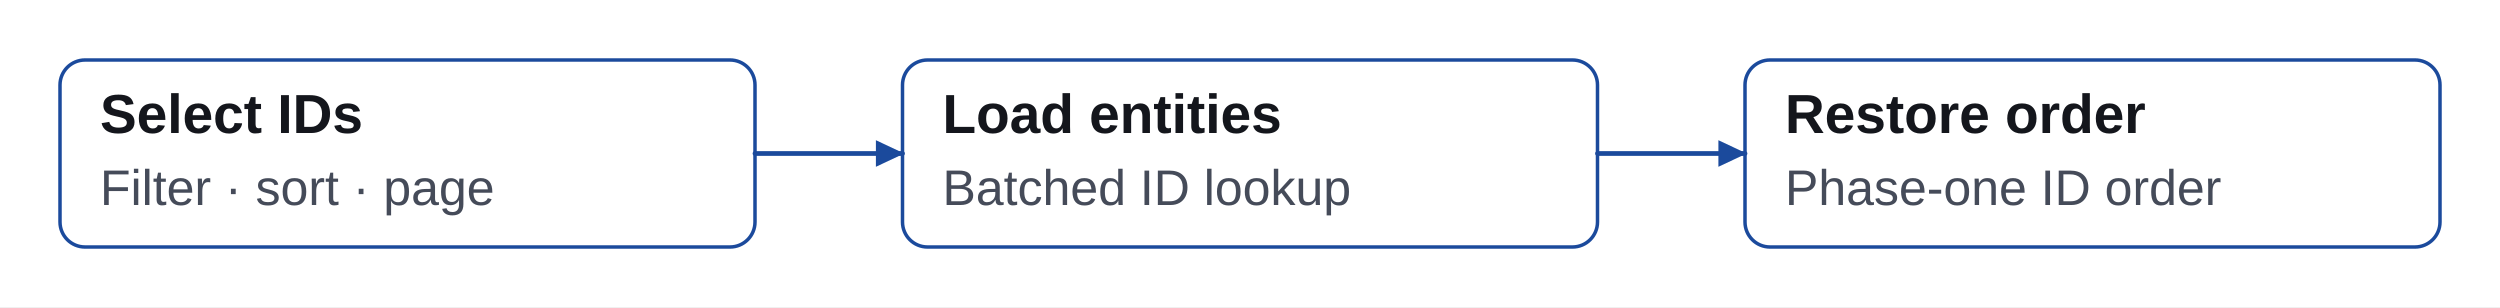
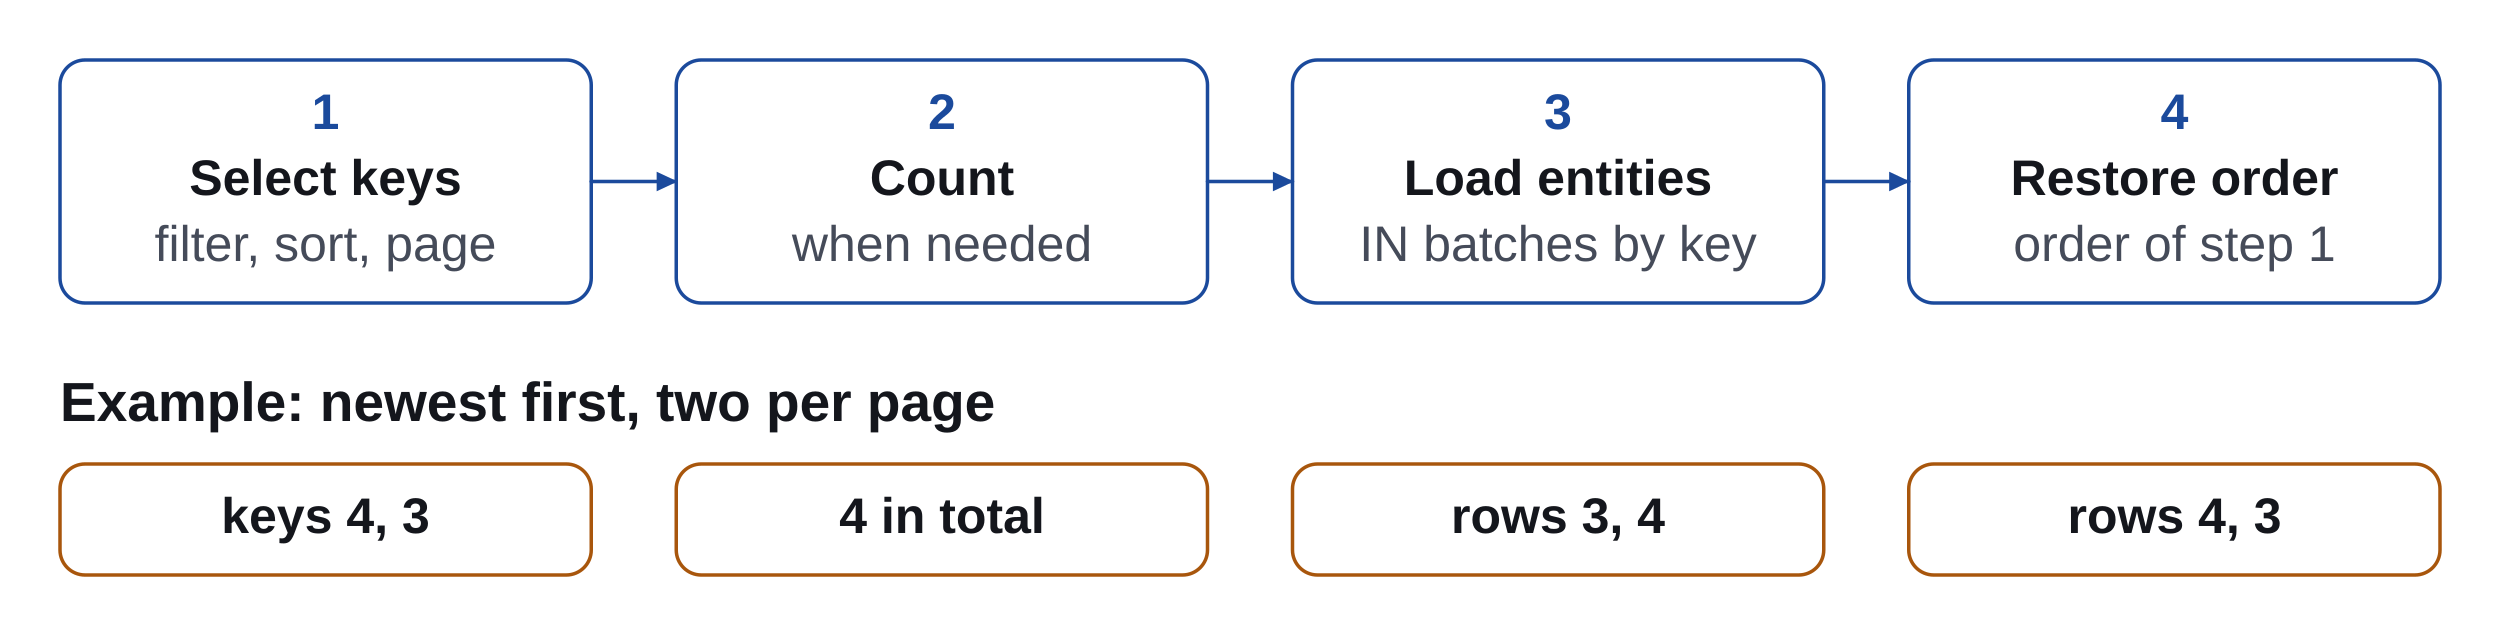
- <svg xmlns="http://www.w3.org/2000/svg" data-list-mode="plain" width="1000.0" height="122.8" viewBox="0 0 1000.0 122.8" font-family="Arial, 'Noto Sans KR', 'Apple SD Gothic Neo', sans-serif">
+ <svg xmlns="http://www.w3.org/2000/svg" data-list-mode="plain" width="1000.0" height="254.0" viewBox="0 0 1000.0 254.0" font-family="Arial, 'Noto Sans KR', 'Apple SD Gothic Neo', sans-serif">
  <defs>
    <linearGradient id="bgwash" x1="0" y1="0" x2="0" y2="1">
      <stop offset="0" stop-color="#ffffff" />
      <stop offset="1" stop-color="#ffffff" />
    </linearGradient>
    <marker id="arr-blue" viewBox="0 0 10 10" refX="8.5" refY="5" markerWidth="7" markerHeight="7" orient="auto">
      <path d="M0.5 1 L9 5 L0.5 9 z" fill="#1b4a9c" />
    </marker>
    <marker id="arr-green" viewBox="0 0 10 10" refX="8.5" refY="5" markerWidth="7" markerHeight="7" orient="auto">
      <path d="M0.5 1 L9 5 L0.5 9 z" fill="#3f7a2e" />
    </marker>
    <marker id="arr-orange" viewBox="0 0 10 10" refX="8.5" refY="5" markerWidth="7" markerHeight="7" orient="auto">
      <path d="M0.5 1 L9 5 L0.5 9 z" fill="#a8560c" />
    </marker>
    <marker id="arr-purple" viewBox="0 0 10 10" refX="8.5" refY="5" markerWidth="7" markerHeight="7" orient="auto">
      <path d="M0.5 1 L9 5 L0.5 9 z" fill="#5b46a8" />
    </marker>
    <marker id="arr-cyan" viewBox="0 0 10 10" refX="8.5" refY="5" markerWidth="7" markerHeight="7" orient="auto">
      <path d="M0.5 1 L9 5 L0.5 9 z" fill="#0f6f96" />
    </marker>
    <marker id="arr-teal" viewBox="0 0 10 10" refX="8.5" refY="5" markerWidth="7" markerHeight="7" orient="auto">
      <path d="M0.5 1 L9 5 L0.5 9 z" fill="#0b6a5a" />
    </marker>
    <marker id="arr-red" viewBox="0 0 10 10" refX="8.5" refY="5" markerWidth="7" markerHeight="7" orient="auto">
      <path d="M0.5 1 L9 5 L0.5 9 z" fill="#a8382a" />
    </marker>
    <marker id="arr-muted" viewBox="0 0 10 10" refX="8.5" refY="5" markerWidth="7" markerHeight="7" orient="auto">
      <path d="M0.5 1 L9 5 L0.5 9 z" fill="#79808f" />
    </marker>
    <marker id="arr-fg" viewBox="0 0 10 10" refX="8.5" refY="5" markerWidth="7" markerHeight="7" orient="auto">
      <path d="M0.5 1 L9 5 L0.5 9 z" fill="#454b59" />
    </marker>
    <marker id="arr-yellow" viewBox="0 0 10 10" refX="8.5" refY="5" markerWidth="7" markerHeight="7" orient="auto">
      <path d="M0.5 1 L9 5 L0.5 9 z" fill="#856310" />
    </marker>
  </defs>
-   <rect width="1000.0" height="122.8" fill="url(#bgwash)" />
-   <rect x="24.0" y="24.0" width="278.0" height="74.8" rx="10" fill="#ffffff" stroke="#1b4a9c" stroke-width="1.4" />
-   <text x="40.0" y="53.2" font-family="Arial, 'Noto Sans KR', 'Apple SD Gothic Neo', sans-serif" font-size="22" fill="#14161c" font-weight="700" text-anchor="start">Select IDs</text>
-   <text x="40.0" y="82.0" font-family="Arial, 'Noto Sans KR', 'Apple SD Gothic Neo', sans-serif" font-size="20" fill="#454b59" font-weight="400" text-anchor="start">Filter · sort · page</text>
-   <rect x="361.0" y="24.0" width="278.0" height="74.8" rx="10" fill="#ffffff" stroke="#1b4a9c" stroke-width="1.4" />
-   <text x="377.0" y="53.2" font-family="Arial, 'Noto Sans KR', 'Apple SD Gothic Neo', sans-serif" font-size="22" fill="#14161c" font-weight="700" text-anchor="start">Load entities</text>
-   <text x="377.0" y="82.0" font-family="Arial, 'Noto Sans KR', 'Apple SD Gothic Neo', sans-serif" font-size="20" fill="#454b59" font-weight="400" text-anchor="start">Batched ID lookup</text>
-   <rect x="698.0" y="24.0" width="278.0" height="74.8" rx="10" fill="#ffffff" stroke="#1b4a9c" stroke-width="1.4" />
-   <text x="714.0" y="53.2" font-family="Arial, 'Noto Sans KR', 'Apple SD Gothic Neo', sans-serif" font-size="22" fill="#14161c" font-weight="700" text-anchor="start">Restore order</text>
-   <text x="714.0" y="82.0" font-family="Arial, 'Noto Sans KR', 'Apple SD Gothic Neo', sans-serif" font-size="20" fill="#454b59" font-weight="400" text-anchor="start">Phase-one ID order</text>
-   <path d="M 302.0 61.4 L 331.0 61.4 Q 331.5 61.4 331.5 61.4 L 331.5 61.4 Q 331.5 61.4 332.0 61.4 L 361.0 61.4" fill="none" stroke="#1b4a9c" stroke-width="1.9" stroke-linecap="round" stroke-linejoin="round" marker-end="url(#arr-blue)" />
-   <path d="M 639.0 61.4 L 668.0 61.4 Q 668.5 61.4 668.5 61.4 L 668.5 61.4 Q 668.5 61.4 669.0 61.4 L 698.0 61.4" fill="none" stroke="#1b4a9c" stroke-width="1.9" stroke-linecap="round" stroke-linejoin="round" marker-end="url(#arr-blue)" />
+   <rect width="1000.0" height="254.0" fill="url(#bgwash)" />
+   <rect x="24.0" y="24.0" width="212.5" height="97.2" rx="10" fill="#ffffff" stroke="#1b4a9c" stroke-width="1.4" />
+   <text x="130.2" y="51.6" font-family="Arial, 'Noto Sans KR', 'Apple SD Gothic Neo', sans-serif" font-size="20" fill="#1b4a9c" font-weight="700" text-anchor="middle">1</text>
+   <text x="130.2" y="78.0" font-family="Arial, 'Noto Sans KR', 'Apple SD Gothic Neo', sans-serif" font-size="20" fill="#14161c" font-weight="700" text-anchor="middle">Select keys</text>
+   <text x="130.2" y="104.4" font-family="Arial, 'Noto Sans KR', 'Apple SD Gothic Neo', sans-serif" font-size="20" fill="#454b59" font-weight="400" text-anchor="middle">filter, sort, page</text>
+   <rect x="270.5" y="24.0" width="212.5" height="97.2" rx="10" fill="#ffffff" stroke="#1b4a9c" stroke-width="1.4" />
+   <text x="376.8" y="51.6" font-family="Arial, 'Noto Sans KR', 'Apple SD Gothic Neo', sans-serif" font-size="20" fill="#1b4a9c" font-weight="700" text-anchor="middle">2</text>
+   <text x="376.8" y="78.0" font-family="Arial, 'Noto Sans KR', 'Apple SD Gothic Neo', sans-serif" font-size="20" fill="#14161c" font-weight="700" text-anchor="middle">Count</text>
+   <text x="376.8" y="104.4" font-family="Arial, 'Noto Sans KR', 'Apple SD Gothic Neo', sans-serif" font-size="20" fill="#454b59" font-weight="400" text-anchor="middle">when needed</text>
+   <line x1="236.5" y1="72.6" x2="270.5" y2="72.6" stroke="#1b4a9c" stroke-width="1.4" stroke-linecap="round" marker-end="url(#arr-blue)" />
+   <rect x="517.0" y="24.0" width="212.5" height="97.2" rx="10" fill="#ffffff" stroke="#1b4a9c" stroke-width="1.4" />
+   <text x="623.2" y="51.6" font-family="Arial, 'Noto Sans KR', 'Apple SD Gothic Neo', sans-serif" font-size="20" fill="#1b4a9c" font-weight="700" text-anchor="middle">3</text>
+   <text x="623.2" y="78.0" font-family="Arial, 'Noto Sans KR', 'Apple SD Gothic Neo', sans-serif" font-size="20" fill="#14161c" font-weight="700" text-anchor="middle">Load entities</text>
+   <text x="623.2" y="104.4" font-family="Arial, 'Noto Sans KR', 'Apple SD Gothic Neo', sans-serif" font-size="20" fill="#454b59" font-weight="400" text-anchor="middle">IN batches by key</text>
+   <line x1="483.0" y1="72.6" x2="517.0" y2="72.6" stroke="#1b4a9c" stroke-width="1.4" stroke-linecap="round" marker-end="url(#arr-blue)" />
+   <rect x="763.5" y="24.0" width="212.5" height="97.2" rx="10" fill="#ffffff" stroke="#1b4a9c" stroke-width="1.4" />
+   <text x="869.8" y="51.6" font-family="Arial, 'Noto Sans KR', 'Apple SD Gothic Neo', sans-serif" font-size="20" fill="#1b4a9c" font-weight="700" text-anchor="middle">4</text>
+   <text x="869.8" y="78.0" font-family="Arial, 'Noto Sans KR', 'Apple SD Gothic Neo', sans-serif" font-size="20" fill="#14161c" font-weight="700" text-anchor="middle">Restore order</text>
+   <text x="869.8" y="104.4" font-family="Arial, 'Noto Sans KR', 'Apple SD Gothic Neo', sans-serif" font-size="20" fill="#454b59" font-weight="400" text-anchor="middle">order of step 1</text>
+   <line x1="729.5" y1="72.6" x2="763.5" y2="72.6" stroke="#1b4a9c" stroke-width="1.4" stroke-linecap="round" marker-end="url(#arr-blue)" />
+   <text x="24.0" y="168.4" font-family="Arial, 'Noto Sans KR', 'Apple SD Gothic Neo', sans-serif" font-size="22" fill="#14161c" font-weight="700" text-anchor="start">Example: newest first, two per page</text>
+   <rect x="24.0" y="185.6" width="212.5" height="44.4" rx="10" fill="#ffffff" stroke="#a8560c" stroke-width="1.4" />
+   <text x="130.2" y="213.2" font-family="Arial, 'Noto Sans KR', 'Apple SD Gothic Neo', sans-serif" font-size="20" fill="#14161c" font-weight="600" text-anchor="middle">keys 4, 3</text>
+   <rect x="270.5" y="185.6" width="212.5" height="44.4" rx="10" fill="#ffffff" stroke="#a8560c" stroke-width="1.4" />
+   <text x="376.8" y="213.2" font-family="Arial, 'Noto Sans KR', 'Apple SD Gothic Neo', sans-serif" font-size="20" fill="#14161c" font-weight="600" text-anchor="middle">4 in total</text>
+   <rect x="517.0" y="185.6" width="212.5" height="44.4" rx="10" fill="#ffffff" stroke="#a8560c" stroke-width="1.4" />
+   <text x="623.2" y="213.2" font-family="Arial, 'Noto Sans KR', 'Apple SD Gothic Neo', sans-serif" font-size="20" fill="#14161c" font-weight="600" text-anchor="middle">rows 3, 4</text>
+   <rect x="763.5" y="185.6" width="212.5" height="44.4" rx="10" fill="#ffffff" stroke="#a8560c" stroke-width="1.4" />
+   <text x="869.8" y="213.2" font-family="Arial, 'Noto Sans KR', 'Apple SD Gothic Neo', sans-serif" font-size="20" fill="#14161c" font-weight="600" text-anchor="middle">rows 4, 3</text>
</svg>
